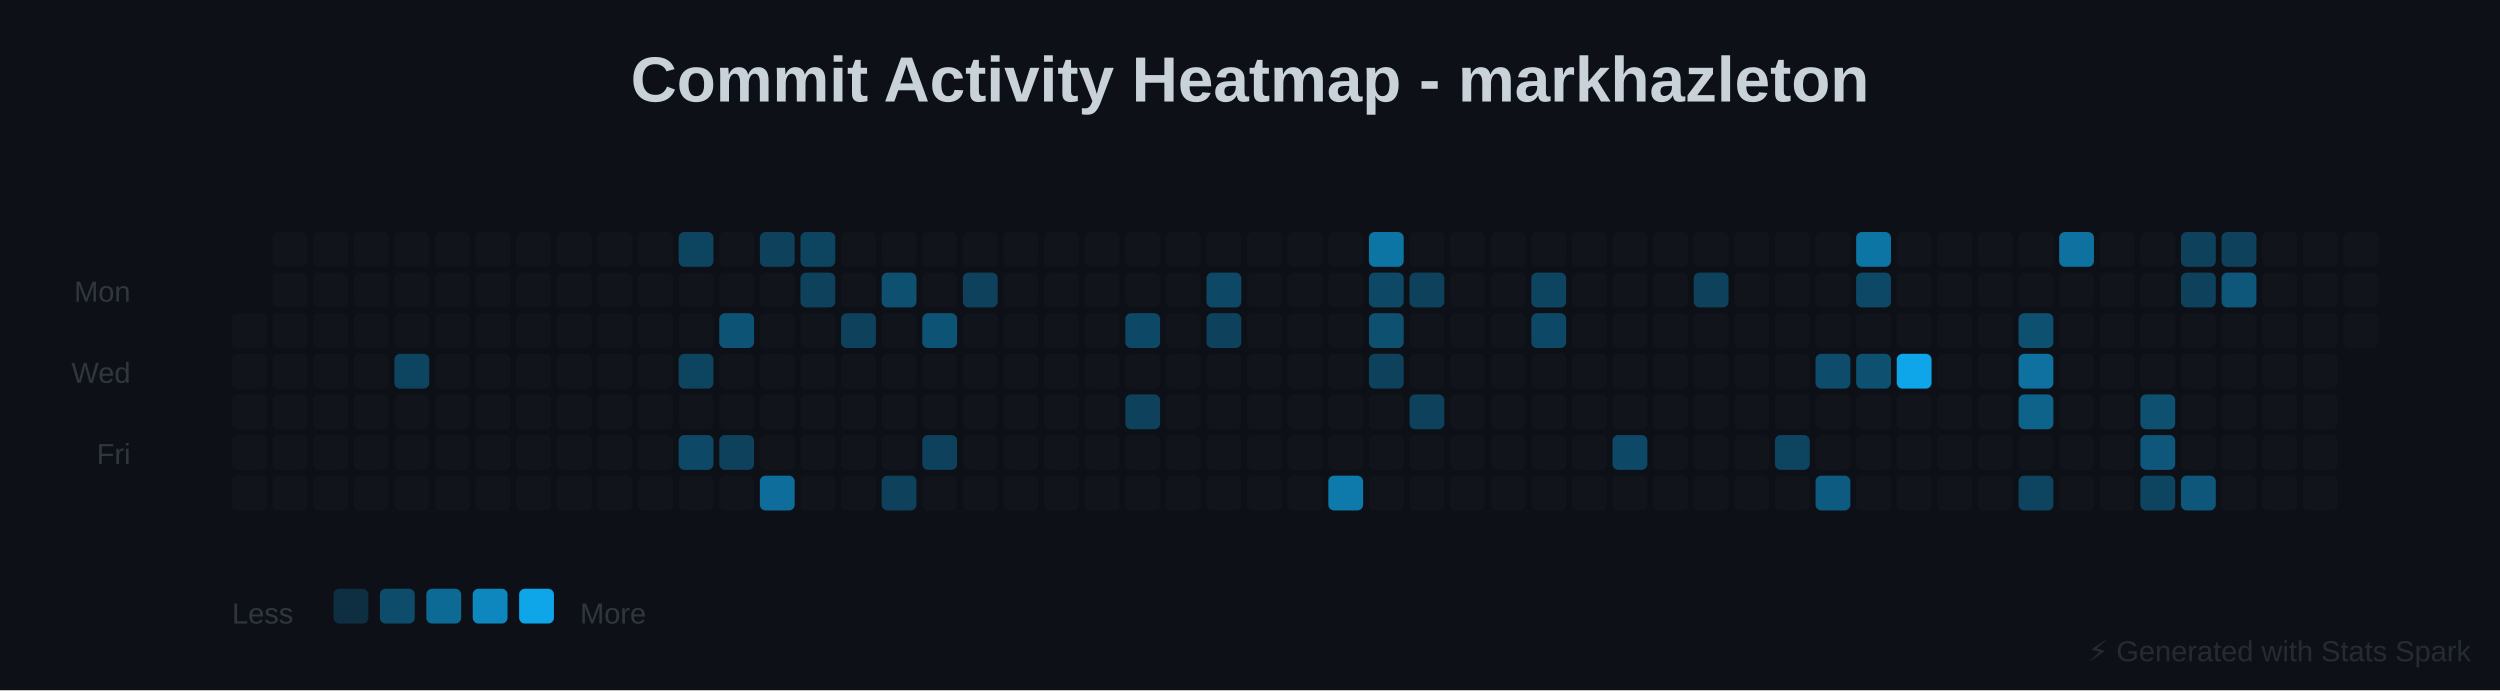
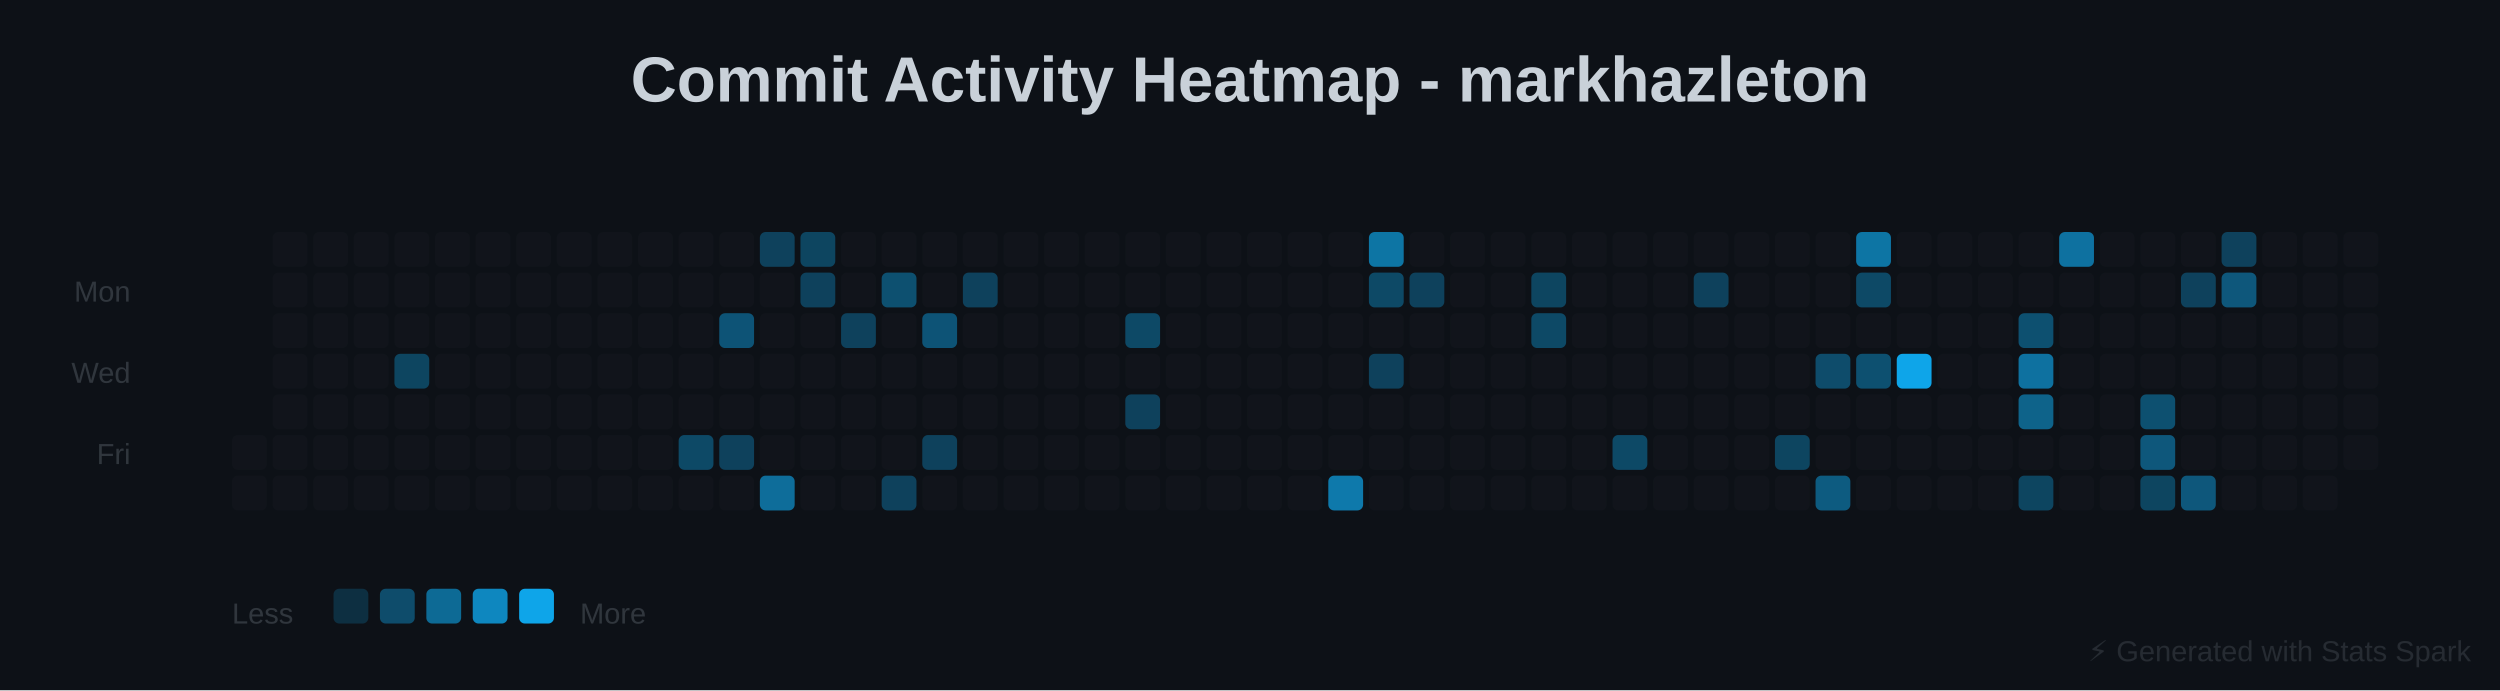
<svg xmlns="http://www.w3.org/2000/svg" baseProfile="full" height="238" version="1.1" width="862">
  <defs />
  <rect fill="#0D1117" height="238" width="862" x="0" y="0" />
  <text fill="#C9D1D9" font-family="Arial, sans-serif" font-size="22px" font-weight="bold" text-anchor="middle" x="431" y="35">Commit Activity Heatmap - markhazleton</text>
  <text fill="#30363D" font-family="Arial, sans-serif" font-size="10px" text-anchor="end" x="45" y="104">Mon</text>
  <text fill="#30363D" font-family="Arial, sans-serif" font-size="10px" text-anchor="end" x="45" y="132">Wed</text>
  <text fill="#30363D" font-family="Arial, sans-serif" font-size="10px" text-anchor="end" x="45" y="160">Fri</text>
-   <rect fill="#30363D" height="12" opacity="0.1" rx="2" width="12" x="80" y="108" />
-   <rect fill="#30363D" height="12" opacity="0.1" rx="2" width="12" x="80" y="122" />
-   <rect fill="#30363D" height="12" opacity="0.1" rx="2" width="12" x="80" y="136" />
  <rect fill="#30363D" height="12" opacity="0.1" rx="2" width="12" x="80" y="150" />
  <rect fill="#30363D" height="12" opacity="0.1" rx="2" width="12" x="80" y="164" />
  <rect fill="#30363D" height="12" opacity="0.1" rx="2" width="12" x="94" y="80" />
  <rect fill="#30363D" height="12" opacity="0.1" rx="2" width="12" x="94" y="94" />
  <rect fill="#30363D" height="12" opacity="0.1" rx="2" width="12" x="94" y="108" />
  <rect fill="#30363D" height="12" opacity="0.1" rx="2" width="12" x="94" y="122" />
  <rect fill="#30363D" height="12" opacity="0.1" rx="2" width="12" x="94" y="136" />
  <rect fill="#30363D" height="12" opacity="0.1" rx="2" width="12" x="94" y="150" />
  <rect fill="#30363D" height="12" opacity="0.1" rx="2" width="12" x="94" y="164" />
  <rect fill="#30363D" height="12" opacity="0.1" rx="2" width="12" x="108" y="80" />
  <rect fill="#30363D" height="12" opacity="0.1" rx="2" width="12" x="108" y="94" />
  <rect fill="#30363D" height="12" opacity="0.1" rx="2" width="12" x="108" y="108" />
  <rect fill="#30363D" height="12" opacity="0.1" rx="2" width="12" x="108" y="122" />
  <rect fill="#30363D" height="12" opacity="0.1" rx="2" width="12" x="108" y="136" />
  <rect fill="#30363D" height="12" opacity="0.1" rx="2" width="12" x="108" y="150" />
  <rect fill="#30363D" height="12" opacity="0.1" rx="2" width="12" x="108" y="164" />
  <rect fill="#30363D" height="12" opacity="0.1" rx="2" width="12" x="122" y="80" />
  <rect fill="#30363D" height="12" opacity="0.1" rx="2" width="12" x="122" y="94" />
  <rect fill="#30363D" height="12" opacity="0.1" rx="2" width="12" x="122" y="108" />
  <rect fill="#30363D" height="12" opacity="0.1" rx="2" width="12" x="122" y="122" />
  <rect fill="#30363D" height="12" opacity="0.1" rx="2" width="12" x="122" y="136" />
  <rect fill="#30363D" height="12" opacity="0.1" rx="2" width="12" x="122" y="150" />
  <rect fill="#30363D" height="12" opacity="0.1" rx="2" width="12" x="122" y="164" />
  <rect fill="#30363D" height="12" opacity="0.1" rx="2" width="12" x="136" y="80" />
  <rect fill="#30363D" height="12" opacity="0.1" rx="2" width="12" x="136" y="94" />
  <rect fill="#30363D" height="12" opacity="0.1" rx="2" width="12" x="136" y="108" />
  <rect fill="#0EA5E9" height="12" opacity="0.35" rx="2" width="12" x="136" y="122" />
  <rect fill="#30363D" height="12" opacity="0.1" rx="2" width="12" x="136" y="136" />
  <rect fill="#30363D" height="12" opacity="0.1" rx="2" width="12" x="136" y="150" />
  <rect fill="#30363D" height="12" opacity="0.1" rx="2" width="12" x="136" y="164" />
  <rect fill="#30363D" height="12" opacity="0.1" rx="2" width="12" x="150" y="80" />
  <rect fill="#30363D" height="12" opacity="0.1" rx="2" width="12" x="150" y="94" />
  <rect fill="#30363D" height="12" opacity="0.1" rx="2" width="12" x="150" y="108" />
  <rect fill="#30363D" height="12" opacity="0.1" rx="2" width="12" x="150" y="122" />
  <rect fill="#30363D" height="12" opacity="0.1" rx="2" width="12" x="150" y="136" />
  <rect fill="#30363D" height="12" opacity="0.1" rx="2" width="12" x="150" y="150" />
  <rect fill="#30363D" height="12" opacity="0.1" rx="2" width="12" x="150" y="164" />
  <rect fill="#30363D" height="12" opacity="0.1" rx="2" width="12" x="164" y="80" />
  <rect fill="#30363D" height="12" opacity="0.1" rx="2" width="12" x="164" y="94" />
  <rect fill="#30363D" height="12" opacity="0.1" rx="2" width="12" x="164" y="108" />
  <rect fill="#30363D" height="12" opacity="0.1" rx="2" width="12" x="164" y="122" />
  <rect fill="#30363D" height="12" opacity="0.1" rx="2" width="12" x="164" y="136" />
  <rect fill="#30363D" height="12" opacity="0.1" rx="2" width="12" x="164" y="150" />
  <rect fill="#30363D" height="12" opacity="0.1" rx="2" width="12" x="164" y="164" />
  <rect fill="#30363D" height="12" opacity="0.1" rx="2" width="12" x="178" y="80" />
  <rect fill="#30363D" height="12" opacity="0.1" rx="2" width="12" x="178" y="94" />
  <rect fill="#30363D" height="12" opacity="0.1" rx="2" width="12" x="178" y="108" />
  <rect fill="#30363D" height="12" opacity="0.1" rx="2" width="12" x="178" y="122" />
  <rect fill="#30363D" height="12" opacity="0.1" rx="2" width="12" x="178" y="136" />
  <rect fill="#30363D" height="12" opacity="0.1" rx="2" width="12" x="178" y="150" />
  <rect fill="#30363D" height="12" opacity="0.1" rx="2" width="12" x="178" y="164" />
  <rect fill="#30363D" height="12" opacity="0.1" rx="2" width="12" x="192" y="80" />
  <rect fill="#30363D" height="12" opacity="0.1" rx="2" width="12" x="192" y="94" />
  <rect fill="#30363D" height="12" opacity="0.1" rx="2" width="12" x="192" y="108" />
  <rect fill="#30363D" height="12" opacity="0.1" rx="2" width="12" x="192" y="122" />
  <rect fill="#30363D" height="12" opacity="0.1" rx="2" width="12" x="192" y="136" />
  <rect fill="#30363D" height="12" opacity="0.1" rx="2" width="12" x="192" y="150" />
  <rect fill="#30363D" height="12" opacity="0.1" rx="2" width="12" x="192" y="164" />
  <rect fill="#30363D" height="12" opacity="0.1" rx="2" width="12" x="206" y="80" />
  <rect fill="#30363D" height="12" opacity="0.1" rx="2" width="12" x="206" y="94" />
  <rect fill="#30363D" height="12" opacity="0.1" rx="2" width="12" x="206" y="108" />
  <rect fill="#30363D" height="12" opacity="0.1" rx="2" width="12" x="206" y="122" />
  <rect fill="#30363D" height="12" opacity="0.1" rx="2" width="12" x="206" y="136" />
  <rect fill="#30363D" height="12" opacity="0.1" rx="2" width="12" x="206" y="150" />
  <rect fill="#30363D" height="12" opacity="0.1" rx="2" width="12" x="206" y="164" />
  <rect fill="#30363D" height="12" opacity="0.1" rx="2" width="12" x="220" y="80" />
  <rect fill="#30363D" height="12" opacity="0.1" rx="2" width="12" x="220" y="94" />
  <rect fill="#30363D" height="12" opacity="0.1" rx="2" width="12" x="220" y="108" />
  <rect fill="#30363D" height="12" opacity="0.1" rx="2" width="12" x="220" y="122" />
  <rect fill="#30363D" height="12" opacity="0.1" rx="2" width="12" x="220" y="136" />
  <rect fill="#30363D" height="12" opacity="0.1" rx="2" width="12" x="220" y="150" />
  <rect fill="#30363D" height="12" opacity="0.1" rx="2" width="12" x="220" y="164" />
-   <rect fill="#0EA5E9" height="12" opacity="0.35" rx="2" width="12" x="234" y="80" />
+   <rect fill="#30363D" height="12" opacity="0.1" rx="2" width="12" x="234" y="80" />
  <rect fill="#30363D" height="12" opacity="0.1" rx="2" width="12" x="234" y="94" />
  <rect fill="#30363D" height="12" opacity="0.1" rx="2" width="12" x="234" y="108" />
-   <rect fill="#0EA5E9" height="12" opacity="0.35" rx="2" width="12" x="234" y="122" />
+   <rect fill="#30363D" height="12" opacity="0.1" rx="2" width="12" x="234" y="122" />
  <rect fill="#30363D" height="12" opacity="0.1" rx="2" width="12" x="234" y="136" />
  <rect fill="#0EA5E9" height="12" opacity="0.375" rx="2" width="12" x="234" y="150" />
  <rect fill="#30363D" height="12" opacity="0.1" rx="2" width="12" x="234" y="164" />
  <rect fill="#30363D" height="12" opacity="0.1" rx="2" width="12" x="248" y="80" />
  <rect fill="#30363D" height="12" opacity="0.1" rx="2" width="12" x="248" y="94" />
  <rect fill="#0EA5E9" height="12" opacity="0.45" rx="2" width="12" x="248" y="108" />
  <rect fill="#30363D" height="12" opacity="0.1" rx="2" width="12" x="248" y="122" />
  <rect fill="#30363D" height="12" opacity="0.1" rx="2" width="12" x="248" y="136" />
  <rect fill="#0EA5E9" height="12" opacity="0.325" rx="2" width="12" x="248" y="150" />
  <rect fill="#30363D" height="12" opacity="0.1" rx="2" width="12" x="248" y="164" />
  <rect fill="#0EA5E9" height="12" opacity="0.325" rx="2" width="12" x="262" y="80" />
  <rect fill="#30363D" height="12" opacity="0.1" rx="2" width="12" x="262" y="94" />
  <rect fill="#30363D" height="12" opacity="0.1" rx="2" width="12" x="262" y="108" />
  <rect fill="#30363D" height="12" opacity="0.1" rx="2" width="12" x="262" y="122" />
  <rect fill="#30363D" height="12" opacity="0.1" rx="2" width="12" x="262" y="136" />
  <rect fill="#30363D" height="12" opacity="0.1" rx="2" width="12" x="262" y="150" />
  <rect fill="#0EA5E9" height="12" opacity="0.625" rx="2" width="12" x="262" y="164" />
  <rect fill="#0EA5E9" height="12" opacity="0.35" rx="2" width="12" x="276" y="80" />
  <rect fill="#0EA5E9" height="12" opacity="0.325" rx="2" width="12" x="276" y="94" />
  <rect fill="#30363D" height="12" opacity="0.1" rx="2" width="12" x="276" y="108" />
  <rect fill="#30363D" height="12" opacity="0.1" rx="2" width="12" x="276" y="122" />
  <rect fill="#30363D" height="12" opacity="0.1" rx="2" width="12" x="276" y="136" />
  <rect fill="#30363D" height="12" opacity="0.1" rx="2" width="12" x="276" y="150" />
  <rect fill="#30363D" height="12" opacity="0.1" rx="2" width="12" x="276" y="164" />
  <rect fill="#30363D" height="12" opacity="0.1" rx="2" width="12" x="290" y="80" />
  <rect fill="#30363D" height="12" opacity="0.1" rx="2" width="12" x="290" y="94" />
  <rect fill="#0EA5E9" height="12" opacity="0.325" rx="2" width="12" x="290" y="108" />
  <rect fill="#30363D" height="12" opacity="0.1" rx="2" width="12" x="290" y="122" />
  <rect fill="#30363D" height="12" opacity="0.1" rx="2" width="12" x="290" y="136" />
  <rect fill="#30363D" height="12" opacity="0.1" rx="2" width="12" x="290" y="150" />
  <rect fill="#30363D" height="12" opacity="0.1" rx="2" width="12" x="290" y="164" />
  <rect fill="#30363D" height="12" opacity="0.1" rx="2" width="12" x="304" y="80" />
  <rect fill="#0EA5E9" height="12" opacity="0.425" rx="2" width="12" x="304" y="94" />
  <rect fill="#30363D" height="12" opacity="0.1" rx="2" width="12" x="304" y="108" />
  <rect fill="#30363D" height="12" opacity="0.1" rx="2" width="12" x="304" y="122" />
  <rect fill="#30363D" height="12" opacity="0.1" rx="2" width="12" x="304" y="136" />
  <rect fill="#30363D" height="12" opacity="0.1" rx="2" width="12" x="304" y="150" />
  <rect fill="#0EA5E9" height="12" opacity="0.325" rx="2" width="12" x="304" y="164" />
  <rect fill="#30363D" height="12" opacity="0.1" rx="2" width="12" x="318" y="80" />
  <rect fill="#30363D" height="12" opacity="0.1" rx="2" width="12" x="318" y="94" />
  <rect fill="#0EA5E9" height="12" opacity="0.45" rx="2" width="12" x="318" y="108" />
  <rect fill="#30363D" height="12" opacity="0.1" rx="2" width="12" x="318" y="122" />
  <rect fill="#30363D" height="12" opacity="0.1" rx="2" width="12" x="318" y="136" />
  <rect fill="#0EA5E9" height="12" opacity="0.325" rx="2" width="12" x="318" y="150" />
  <rect fill="#30363D" height="12" opacity="0.1" rx="2" width="12" x="318" y="164" />
  <rect fill="#30363D" height="12" opacity="0.1" rx="2" width="12" x="332" y="80" />
  <rect fill="#0EA5E9" height="12" opacity="0.325" rx="2" width="12" x="332" y="94" />
  <rect fill="#30363D" height="12" opacity="0.1" rx="2" width="12" x="332" y="108" />
  <rect fill="#30363D" height="12" opacity="0.1" rx="2" width="12" x="332" y="122" />
  <rect fill="#30363D" height="12" opacity="0.1" rx="2" width="12" x="332" y="136" />
  <rect fill="#30363D" height="12" opacity="0.1" rx="2" width="12" x="332" y="150" />
  <rect fill="#30363D" height="12" opacity="0.1" rx="2" width="12" x="332" y="164" />
  <rect fill="#30363D" height="12" opacity="0.1" rx="2" width="12" x="346" y="80" />
  <rect fill="#30363D" height="12" opacity="0.1" rx="2" width="12" x="346" y="94" />
  <rect fill="#30363D" height="12" opacity="0.1" rx="2" width="12" x="346" y="108" />
  <rect fill="#30363D" height="12" opacity="0.1" rx="2" width="12" x="346" y="122" />
  <rect fill="#30363D" height="12" opacity="0.1" rx="2" width="12" x="346" y="136" />
  <rect fill="#30363D" height="12" opacity="0.1" rx="2" width="12" x="346" y="150" />
  <rect fill="#30363D" height="12" opacity="0.1" rx="2" width="12" x="346" y="164" />
  <rect fill="#30363D" height="12" opacity="0.1" rx="2" width="12" x="360" y="80" />
  <rect fill="#30363D" height="12" opacity="0.1" rx="2" width="12" x="360" y="94" />
  <rect fill="#30363D" height="12" opacity="0.1" rx="2" width="12" x="360" y="108" />
  <rect fill="#30363D" height="12" opacity="0.1" rx="2" width="12" x="360" y="122" />
  <rect fill="#30363D" height="12" opacity="0.1" rx="2" width="12" x="360" y="136" />
  <rect fill="#30363D" height="12" opacity="0.1" rx="2" width="12" x="360" y="150" />
  <rect fill="#30363D" height="12" opacity="0.1" rx="2" width="12" x="360" y="164" />
  <rect fill="#30363D" height="12" opacity="0.1" rx="2" width="12" x="374" y="80" />
  <rect fill="#30363D" height="12" opacity="0.1" rx="2" width="12" x="374" y="94" />
  <rect fill="#30363D" height="12" opacity="0.1" rx="2" width="12" x="374" y="108" />
  <rect fill="#30363D" height="12" opacity="0.1" rx="2" width="12" x="374" y="122" />
  <rect fill="#30363D" height="12" opacity="0.1" rx="2" width="12" x="374" y="136" />
  <rect fill="#30363D" height="12" opacity="0.1" rx="2" width="12" x="374" y="150" />
  <rect fill="#30363D" height="12" opacity="0.1" rx="2" width="12" x="374" y="164" />
  <rect fill="#30363D" height="12" opacity="0.1" rx="2" width="12" x="388" y="80" />
  <rect fill="#30363D" height="12" opacity="0.1" rx="2" width="12" x="388" y="94" />
  <rect fill="#0EA5E9" height="12" opacity="0.375" rx="2" width="12" x="388" y="108" />
  <rect fill="#30363D" height="12" opacity="0.1" rx="2" width="12" x="388" y="122" />
  <rect fill="#0EA5E9" height="12" opacity="0.325" rx="2" width="12" x="388" y="136" />
  <rect fill="#30363D" height="12" opacity="0.1" rx="2" width="12" x="388" y="150" />
  <rect fill="#30363D" height="12" opacity="0.1" rx="2" width="12" x="388" y="164" />
  <rect fill="#30363D" height="12" opacity="0.1" rx="2" width="12" x="402" y="80" />
  <rect fill="#30363D" height="12" opacity="0.1" rx="2" width="12" x="402" y="94" />
  <rect fill="#30363D" height="12" opacity="0.1" rx="2" width="12" x="402" y="108" />
  <rect fill="#30363D" height="12" opacity="0.1" rx="2" width="12" x="402" y="122" />
  <rect fill="#30363D" height="12" opacity="0.1" rx="2" width="12" x="402" y="136" />
  <rect fill="#30363D" height="12" opacity="0.1" rx="2" width="12" x="402" y="150" />
  <rect fill="#30363D" height="12" opacity="0.1" rx="2" width="12" x="402" y="164" />
  <rect fill="#30363D" height="12" opacity="0.1" rx="2" width="12" x="416" y="80" />
-   <rect fill="#0EA5E9" height="12" opacity="0.375" rx="2" width="12" x="416" y="94" />
-   <rect fill="#0EA5E9" height="12" opacity="0.325" rx="2" width="12" x="416" y="108" />
+   <rect fill="#30363D" height="12" opacity="0.1" rx="2" width="12" x="416" y="94" />
+   <rect fill="#30363D" height="12" opacity="0.1" rx="2" width="12" x="416" y="108" />
  <rect fill="#30363D" height="12" opacity="0.1" rx="2" width="12" x="416" y="122" />
  <rect fill="#30363D" height="12" opacity="0.1" rx="2" width="12" x="416" y="136" />
  <rect fill="#30363D" height="12" opacity="0.1" rx="2" width="12" x="416" y="150" />
  <rect fill="#30363D" height="12" opacity="0.1" rx="2" width="12" x="416" y="164" />
  <rect fill="#30363D" height="12" opacity="0.1" rx="2" width="12" x="430" y="80" />
  <rect fill="#30363D" height="12" opacity="0.1" rx="2" width="12" x="430" y="94" />
  <rect fill="#30363D" height="12" opacity="0.1" rx="2" width="12" x="430" y="108" />
  <rect fill="#30363D" height="12" opacity="0.1" rx="2" width="12" x="430" y="122" />
  <rect fill="#30363D" height="12" opacity="0.1" rx="2" width="12" x="430" y="136" />
  <rect fill="#30363D" height="12" opacity="0.1" rx="2" width="12" x="430" y="150" />
  <rect fill="#30363D" height="12" opacity="0.1" rx="2" width="12" x="430" y="164" />
  <rect fill="#30363D" height="12" opacity="0.1" rx="2" width="12" x="444" y="80" />
  <rect fill="#30363D" height="12" opacity="0.1" rx="2" width="12" x="444" y="94" />
  <rect fill="#30363D" height="12" opacity="0.1" rx="2" width="12" x="444" y="108" />
  <rect fill="#30363D" height="12" opacity="0.1" rx="2" width="12" x="444" y="122" />
  <rect fill="#30363D" height="12" opacity="0.1" rx="2" width="12" x="444" y="136" />
  <rect fill="#30363D" height="12" opacity="0.1" rx="2" width="12" x="444" y="150" />
  <rect fill="#30363D" height="12" opacity="0.1" rx="2" width="12" x="444" y="164" />
  <rect fill="#30363D" height="12" opacity="0.1" rx="2" width="12" x="458" y="80" />
  <rect fill="#30363D" height="12" opacity="0.1" rx="2" width="12" x="458" y="94" />
  <rect fill="#30363D" height="12" opacity="0.1" rx="2" width="12" x="458" y="108" />
  <rect fill="#30363D" height="12" opacity="0.1" rx="2" width="12" x="458" y="122" />
  <rect fill="#30363D" height="12" opacity="0.1" rx="2" width="12" x="458" y="136" />
  <rect fill="#30363D" height="12" opacity="0.1" rx="2" width="12" x="458" y="150" />
  <rect fill="#0EA5E9" height="12" opacity="0.7" rx="2" width="12" x="458" y="164" />
  <rect fill="#0EA5E9" height="12" opacity="0.675" rx="2" width="12" x="472" y="80" />
  <rect fill="#0EA5E9" height="12" opacity="0.375" rx="2" width="12" x="472" y="94" />
-   <rect fill="#0EA5E9" height="12" opacity="0.425" rx="2" width="12" x="472" y="108" />
+   <rect fill="#30363D" height="12" opacity="0.1" rx="2" width="12" x="472" y="108" />
  <rect fill="#0EA5E9" height="12" opacity="0.325" rx="2" width="12" x="472" y="122" />
  <rect fill="#30363D" height="12" opacity="0.1" rx="2" width="12" x="472" y="136" />
  <rect fill="#30363D" height="12" opacity="0.1" rx="2" width="12" x="472" y="150" />
  <rect fill="#30363D" height="12" opacity="0.1" rx="2" width="12" x="472" y="164" />
  <rect fill="#30363D" height="12" opacity="0.1" rx="2" width="12" x="486" y="80" />
  <rect fill="#0EA5E9" height="12" opacity="0.325" rx="2" width="12" x="486" y="94" />
  <rect fill="#30363D" height="12" opacity="0.1" rx="2" width="12" x="486" y="108" />
  <rect fill="#30363D" height="12" opacity="0.1" rx="2" width="12" x="486" y="122" />
-   <rect fill="#0EA5E9" height="12" opacity="0.325" rx="2" width="12" x="486" y="136" />
+   <rect fill="#30363D" height="12" opacity="0.1" rx="2" width="12" x="486" y="136" />
  <rect fill="#30363D" height="12" opacity="0.1" rx="2" width="12" x="486" y="150" />
  <rect fill="#30363D" height="12" opacity="0.1" rx="2" width="12" x="486" y="164" />
  <rect fill="#30363D" height="12" opacity="0.1" rx="2" width="12" x="500" y="80" />
  <rect fill="#30363D" height="12" opacity="0.1" rx="2" width="12" x="500" y="94" />
  <rect fill="#30363D" height="12" opacity="0.1" rx="2" width="12" x="500" y="108" />
  <rect fill="#30363D" height="12" opacity="0.1" rx="2" width="12" x="500" y="122" />
  <rect fill="#30363D" height="12" opacity="0.1" rx="2" width="12" x="500" y="136" />
  <rect fill="#30363D" height="12" opacity="0.1" rx="2" width="12" x="500" y="150" />
  <rect fill="#30363D" height="12" opacity="0.1" rx="2" width="12" x="500" y="164" />
  <rect fill="#30363D" height="12" opacity="0.1" rx="2" width="12" x="514" y="80" />
  <rect fill="#30363D" height="12" opacity="0.1" rx="2" width="12" x="514" y="94" />
  <rect fill="#30363D" height="12" opacity="0.1" rx="2" width="12" x="514" y="108" />
  <rect fill="#30363D" height="12" opacity="0.1" rx="2" width="12" x="514" y="122" />
  <rect fill="#30363D" height="12" opacity="0.1" rx="2" width="12" x="514" y="136" />
  <rect fill="#30363D" height="12" opacity="0.1" rx="2" width="12" x="514" y="150" />
  <rect fill="#30363D" height="12" opacity="0.1" rx="2" width="12" x="514" y="164" />
  <rect fill="#30363D" height="12" opacity="0.1" rx="2" width="12" x="528" y="80" />
  <rect fill="#0EA5E9" height="12" opacity="0.35" rx="2" width="12" x="528" y="94" />
  <rect fill="#0EA5E9" height="12" opacity="0.375" rx="2" width="12" x="528" y="108" />
  <rect fill="#30363D" height="12" opacity="0.1" rx="2" width="12" x="528" y="122" />
  <rect fill="#30363D" height="12" opacity="0.1" rx="2" width="12" x="528" y="136" />
  <rect fill="#30363D" height="12" opacity="0.1" rx="2" width="12" x="528" y="150" />
  <rect fill="#30363D" height="12" opacity="0.1" rx="2" width="12" x="528" y="164" />
  <rect fill="#30363D" height="12" opacity="0.1" rx="2" width="12" x="542" y="80" />
  <rect fill="#30363D" height="12" opacity="0.1" rx="2" width="12" x="542" y="94" />
  <rect fill="#30363D" height="12" opacity="0.1" rx="2" width="12" x="542" y="108" />
  <rect fill="#30363D" height="12" opacity="0.1" rx="2" width="12" x="542" y="122" />
  <rect fill="#30363D" height="12" opacity="0.1" rx="2" width="12" x="542" y="136" />
  <rect fill="#30363D" height="12" opacity="0.1" rx="2" width="12" x="542" y="150" />
  <rect fill="#30363D" height="12" opacity="0.1" rx="2" width="12" x="542" y="164" />
  <rect fill="#30363D" height="12" opacity="0.1" rx="2" width="12" x="556" y="80" />
  <rect fill="#30363D" height="12" opacity="0.1" rx="2" width="12" x="556" y="94" />
  <rect fill="#30363D" height="12" opacity="0.1" rx="2" width="12" x="556" y="108" />
  <rect fill="#30363D" height="12" opacity="0.1" rx="2" width="12" x="556" y="122" />
  <rect fill="#30363D" height="12" opacity="0.1" rx="2" width="12" x="556" y="136" />
  <rect fill="#0EA5E9" height="12" opacity="0.375" rx="2" width="12" x="556" y="150" />
  <rect fill="#30363D" height="12" opacity="0.1" rx="2" width="12" x="556" y="164" />
  <rect fill="#30363D" height="12" opacity="0.1" rx="2" width="12" x="570" y="80" />
  <rect fill="#30363D" height="12" opacity="0.1" rx="2" width="12" x="570" y="94" />
  <rect fill="#30363D" height="12" opacity="0.1" rx="2" width="12" x="570" y="108" />
  <rect fill="#30363D" height="12" opacity="0.1" rx="2" width="12" x="570" y="122" />
  <rect fill="#30363D" height="12" opacity="0.1" rx="2" width="12" x="570" y="136" />
  <rect fill="#30363D" height="12" opacity="0.1" rx="2" width="12" x="570" y="150" />
  <rect fill="#30363D" height="12" opacity="0.1" rx="2" width="12" x="570" y="164" />
  <rect fill="#30363D" height="12" opacity="0.1" rx="2" width="12" x="584" y="80" />
  <rect fill="#0EA5E9" height="12" opacity="0.325" rx="2" width="12" x="584" y="94" />
  <rect fill="#30363D" height="12" opacity="0.1" rx="2" width="12" x="584" y="108" />
  <rect fill="#30363D" height="12" opacity="0.1" rx="2" width="12" x="584" y="122" />
  <rect fill="#30363D" height="12" opacity="0.1" rx="2" width="12" x="584" y="136" />
  <rect fill="#30363D" height="12" opacity="0.1" rx="2" width="12" x="584" y="150" />
  <rect fill="#30363D" height="12" opacity="0.1" rx="2" width="12" x="584" y="164" />
  <rect fill="#30363D" height="12" opacity="0.1" rx="2" width="12" x="598" y="80" />
  <rect fill="#30363D" height="12" opacity="0.1" rx="2" width="12" x="598" y="94" />
  <rect fill="#30363D" height="12" opacity="0.1" rx="2" width="12" x="598" y="108" />
  <rect fill="#30363D" height="12" opacity="0.1" rx="2" width="12" x="598" y="122" />
  <rect fill="#30363D" height="12" opacity="0.1" rx="2" width="12" x="598" y="136" />
  <rect fill="#30363D" height="12" opacity="0.1" rx="2" width="12" x="598" y="150" />
  <rect fill="#30363D" height="12" opacity="0.1" rx="2" width="12" x="598" y="164" />
  <rect fill="#30363D" height="12" opacity="0.1" rx="2" width="12" x="612" y="80" />
  <rect fill="#30363D" height="12" opacity="0.1" rx="2" width="12" x="612" y="94" />
  <rect fill="#30363D" height="12" opacity="0.1" rx="2" width="12" x="612" y="108" />
  <rect fill="#30363D" height="12" opacity="0.1" rx="2" width="12" x="612" y="122" />
  <rect fill="#30363D" height="12" opacity="0.1" rx="2" width="12" x="612" y="136" />
  <rect fill="#0EA5E9" height="12" opacity="0.35" rx="2" width="12" x="612" y="150" />
  <rect fill="#30363D" height="12" opacity="0.1" rx="2" width="12" x="612" y="164" />
  <rect fill="#30363D" height="12" opacity="0.1" rx="2" width="12" x="626" y="80" />
  <rect fill="#30363D" height="12" opacity="0.1" rx="2" width="12" x="626" y="94" />
  <rect fill="#30363D" height="12" opacity="0.1" rx="2" width="12" x="626" y="108" />
  <rect fill="#0EA5E9" height="12" opacity="0.4" rx="2" width="12" x="626" y="122" />
  <rect fill="#30363D" height="12" opacity="0.1" rx="2" width="12" x="626" y="136" />
  <rect fill="#30363D" height="12" opacity="0.1" rx="2" width="12" x="626" y="150" />
  <rect fill="#0EA5E9" height="12" opacity="0.5" rx="2" width="12" x="626" y="164" />
  <rect fill="#0EA5E9" height="12" opacity="0.675" rx="2" width="12" x="640" y="80" />
  <rect fill="#0EA5E9" height="12" opacity="0.375" rx="2" width="12" x="640" y="94" />
  <rect fill="#30363D" height="12" opacity="0.1" rx="2" width="12" x="640" y="108" />
  <rect fill="#0EA5E9" height="12" opacity="0.425" rx="2" width="12" x="640" y="122" />
  <rect fill="#30363D" height="12" opacity="0.1" rx="2" width="12" x="640" y="136" />
  <rect fill="#30363D" height="12" opacity="0.1" rx="2" width="12" x="640" y="150" />
  <rect fill="#30363D" height="12" opacity="0.1" rx="2" width="12" x="640" y="164" />
  <rect fill="#30363D" height="12" opacity="0.1" rx="2" width="12" x="654" y="80" />
  <rect fill="#30363D" height="12" opacity="0.1" rx="2" width="12" x="654" y="94" />
  <rect fill="#30363D" height="12" opacity="0.1" rx="2" width="12" x="654" y="108" />
  <rect fill="#0EA5E9" height="12" opacity="1.0" rx="2" width="12" x="654" y="122" />
  <rect fill="#30363D" height="12" opacity="0.1" rx="2" width="12" x="654" y="136" />
  <rect fill="#30363D" height="12" opacity="0.1" rx="2" width="12" x="654" y="150" />
  <rect fill="#30363D" height="12" opacity="0.1" rx="2" width="12" x="654" y="164" />
  <rect fill="#30363D" height="12" opacity="0.1" rx="2" width="12" x="668" y="80" />
  <rect fill="#30363D" height="12" opacity="0.1" rx="2" width="12" x="668" y="94" />
  <rect fill="#30363D" height="12" opacity="0.1" rx="2" width="12" x="668" y="108" />
  <rect fill="#30363D" height="12" opacity="0.1" rx="2" width="12" x="668" y="122" />
  <rect fill="#30363D" height="12" opacity="0.1" rx="2" width="12" x="668" y="136" />
  <rect fill="#30363D" height="12" opacity="0.1" rx="2" width="12" x="668" y="150" />
  <rect fill="#30363D" height="12" opacity="0.1" rx="2" width="12" x="668" y="164" />
  <rect fill="#30363D" height="12" opacity="0.1" rx="2" width="12" x="682" y="80" />
  <rect fill="#30363D" height="12" opacity="0.1" rx="2" width="12" x="682" y="94" />
  <rect fill="#30363D" height="12" opacity="0.1" rx="2" width="12" x="682" y="108" />
  <rect fill="#30363D" height="12" opacity="0.1" rx="2" width="12" x="682" y="122" />
  <rect fill="#30363D" height="12" opacity="0.1" rx="2" width="12" x="682" y="136" />
  <rect fill="#30363D" height="12" opacity="0.1" rx="2" width="12" x="682" y="150" />
  <rect fill="#30363D" height="12" opacity="0.1" rx="2" width="12" x="682" y="164" />
  <rect fill="#30363D" height="12" opacity="0.1" rx="2" width="12" x="696" y="80" />
  <rect fill="#30363D" height="12" opacity="0.1" rx="2" width="12" x="696" y="94" />
  <rect fill="#0EA5E9" height="12" opacity="0.425" rx="2" width="12" x="696" y="108" />
  <rect fill="#0EA5E9" height="12" opacity="0.65" rx="2" width="12" x="696" y="122" />
  <rect fill="#0EA5E9" height="12" opacity="0.55" rx="2" width="12" x="696" y="136" />
  <rect fill="#30363D" height="12" opacity="0.1" rx="2" width="12" x="696" y="150" />
  <rect fill="#0EA5E9" height="12" opacity="0.35" rx="2" width="12" x="696" y="164" />
  <rect fill="#0EA5E9" height="12" opacity="0.65" rx="2" width="12" x="710" y="80" />
  <rect fill="#30363D" height="12" opacity="0.1" rx="2" width="12" x="710" y="94" />
  <rect fill="#30363D" height="12" opacity="0.1" rx="2" width="12" x="710" y="108" />
  <rect fill="#30363D" height="12" opacity="0.1" rx="2" width="12" x="710" y="122" />
  <rect fill="#30363D" height="12" opacity="0.1" rx="2" width="12" x="710" y="136" />
  <rect fill="#30363D" height="12" opacity="0.1" rx="2" width="12" x="710" y="150" />
  <rect fill="#30363D" height="12" opacity="0.1" rx="2" width="12" x="710" y="164" />
  <rect fill="#30363D" height="12" opacity="0.1" rx="2" width="12" x="724" y="80" />
  <rect fill="#30363D" height="12" opacity="0.1" rx="2" width="12" x="724" y="94" />
  <rect fill="#30363D" height="12" opacity="0.1" rx="2" width="12" x="724" y="108" />
  <rect fill="#30363D" height="12" opacity="0.1" rx="2" width="12" x="724" y="122" />
  <rect fill="#30363D" height="12" opacity="0.1" rx="2" width="12" x="724" y="136" />
  <rect fill="#30363D" height="12" opacity="0.1" rx="2" width="12" x="724" y="150" />
  <rect fill="#30363D" height="12" opacity="0.1" rx="2" width="12" x="724" y="164" />
  <rect fill="#30363D" height="12" opacity="0.1" rx="2" width="12" x="738" y="80" />
  <rect fill="#30363D" height="12" opacity="0.1" rx="2" width="12" x="738" y="94" />
  <rect fill="#30363D" height="12" opacity="0.1" rx="2" width="12" x="738" y="108" />
  <rect fill="#30363D" height="12" opacity="0.1" rx="2" width="12" x="738" y="122" />
  <rect fill="#0EA5E9" height="12" opacity="0.425" rx="2" width="12" x="738" y="136" />
  <rect fill="#0EA5E9" height="12" opacity="0.475" rx="2" width="12" x="738" y="150" />
  <rect fill="#0EA5E9" height="12" opacity="0.35" rx="2" width="12" x="738" y="164" />
-   <rect fill="#0EA5E9" height="12" opacity="0.325" rx="2" width="12" x="752" y="80" />
+   <rect fill="#30363D" height="12" opacity="0.1" rx="2" width="12" x="752" y="80" />
  <rect fill="#0EA5E9" height="12" opacity="0.325" rx="2" width="12" x="752" y="94" />
  <rect fill="#30363D" height="12" opacity="0.1" rx="2" width="12" x="752" y="108" />
  <rect fill="#30363D" height="12" opacity="0.1" rx="2" width="12" x="752" y="122" />
  <rect fill="#30363D" height="12" opacity="0.1" rx="2" width="12" x="752" y="136" />
  <rect fill="#30363D" height="12" opacity="0.1" rx="2" width="12" x="752" y="150" />
  <rect fill="#0EA5E9" height="12" opacity="0.475" rx="2" width="12" x="752" y="164" />
  <rect fill="#0EA5E9" height="12" opacity="0.325" rx="2" width="12" x="766" y="80" />
  <rect fill="#0EA5E9" height="12" opacity="0.475" rx="2" width="12" x="766" y="94" />
  <rect fill="#30363D" height="12" opacity="0.1" rx="2" width="12" x="766" y="108" />
  <rect fill="#30363D" height="12" opacity="0.1" rx="2" width="12" x="766" y="122" />
  <rect fill="#30363D" height="12" opacity="0.1" rx="2" width="12" x="766" y="136" />
  <rect fill="#30363D" height="12" opacity="0.1" rx="2" width="12" x="766" y="150" />
  <rect fill="#30363D" height="12" opacity="0.1" rx="2" width="12" x="766" y="164" />
  <rect fill="#30363D" height="12" opacity="0.1" rx="2" width="12" x="780" y="80" />
  <rect fill="#30363D" height="12" opacity="0.1" rx="2" width="12" x="780" y="94" />
  <rect fill="#30363D" height="12" opacity="0.1" rx="2" width="12" x="780" y="108" />
  <rect fill="#30363D" height="12" opacity="0.1" rx="2" width="12" x="780" y="122" />
  <rect fill="#30363D" height="12" opacity="0.1" rx="2" width="12" x="780" y="136" />
  <rect fill="#30363D" height="12" opacity="0.1" rx="2" width="12" x="780" y="150" />
  <rect fill="#30363D" height="12" opacity="0.1" rx="2" width="12" x="780" y="164" />
  <rect fill="#30363D" height="12" opacity="0.1" rx="2" width="12" x="794" y="80" />
  <rect fill="#30363D" height="12" opacity="0.1" rx="2" width="12" x="794" y="94" />
  <rect fill="#30363D" height="12" opacity="0.1" rx="2" width="12" x="794" y="108" />
  <rect fill="#30363D" height="12" opacity="0.1" rx="2" width="12" x="794" y="122" />
  <rect fill="#30363D" height="12" opacity="0.1" rx="2" width="12" x="794" y="136" />
  <rect fill="#30363D" height="12" opacity="0.1" rx="2" width="12" x="794" y="150" />
  <rect fill="#30363D" height="12" opacity="0.1" rx="2" width="12" x="794" y="164" />
  <rect fill="#30363D" height="12" opacity="0.1" rx="2" width="12" x="808" y="80" />
  <rect fill="#30363D" height="12" opacity="0.1" rx="2" width="12" x="808" y="94" />
  <rect fill="#30363D" height="12" opacity="0.1" rx="2" width="12" x="808" y="108" />
+   <rect fill="#30363D" height="12" opacity="0.1" rx="2" width="12" x="808" y="122" />
+   <rect fill="#30363D" height="12" opacity="0.1" rx="2" width="12" x="808" y="136" />
+   <rect fill="#30363D" height="12" opacity="0.1" rx="2" width="12" x="808" y="150" />
  <text fill="#30363D" font-family="Arial, sans-serif" font-size="10px" x="80" y="215">Less</text>
  <rect fill="#0EA5E9" height="12" opacity="0.2" rx="2" width="12" x="115" y="203" />
  <rect fill="#0EA5E9" height="12" opacity="0.4" rx="2" width="12" x="131" y="203" />
  <rect fill="#0EA5E9" height="12" opacity="0.6" rx="2" width="12" x="147" y="203" />
  <rect fill="#0EA5E9" height="12" opacity="0.8" rx="2" width="12" x="163" y="203" />
  <rect fill="#0EA5E9" height="12" opacity="1.0" rx="2" width="12" x="179" y="203" />
  <text fill="#30363D" font-family="Arial, sans-serif" font-size="10px" x="200" y="215">More</text>
  <text fill="#30363D" font-family="Arial, sans-serif" font-size="10px" opacity="0.7" text-anchor="end" x="852" y="228">⚡ Generated with Stats Spark</text>
</svg>
